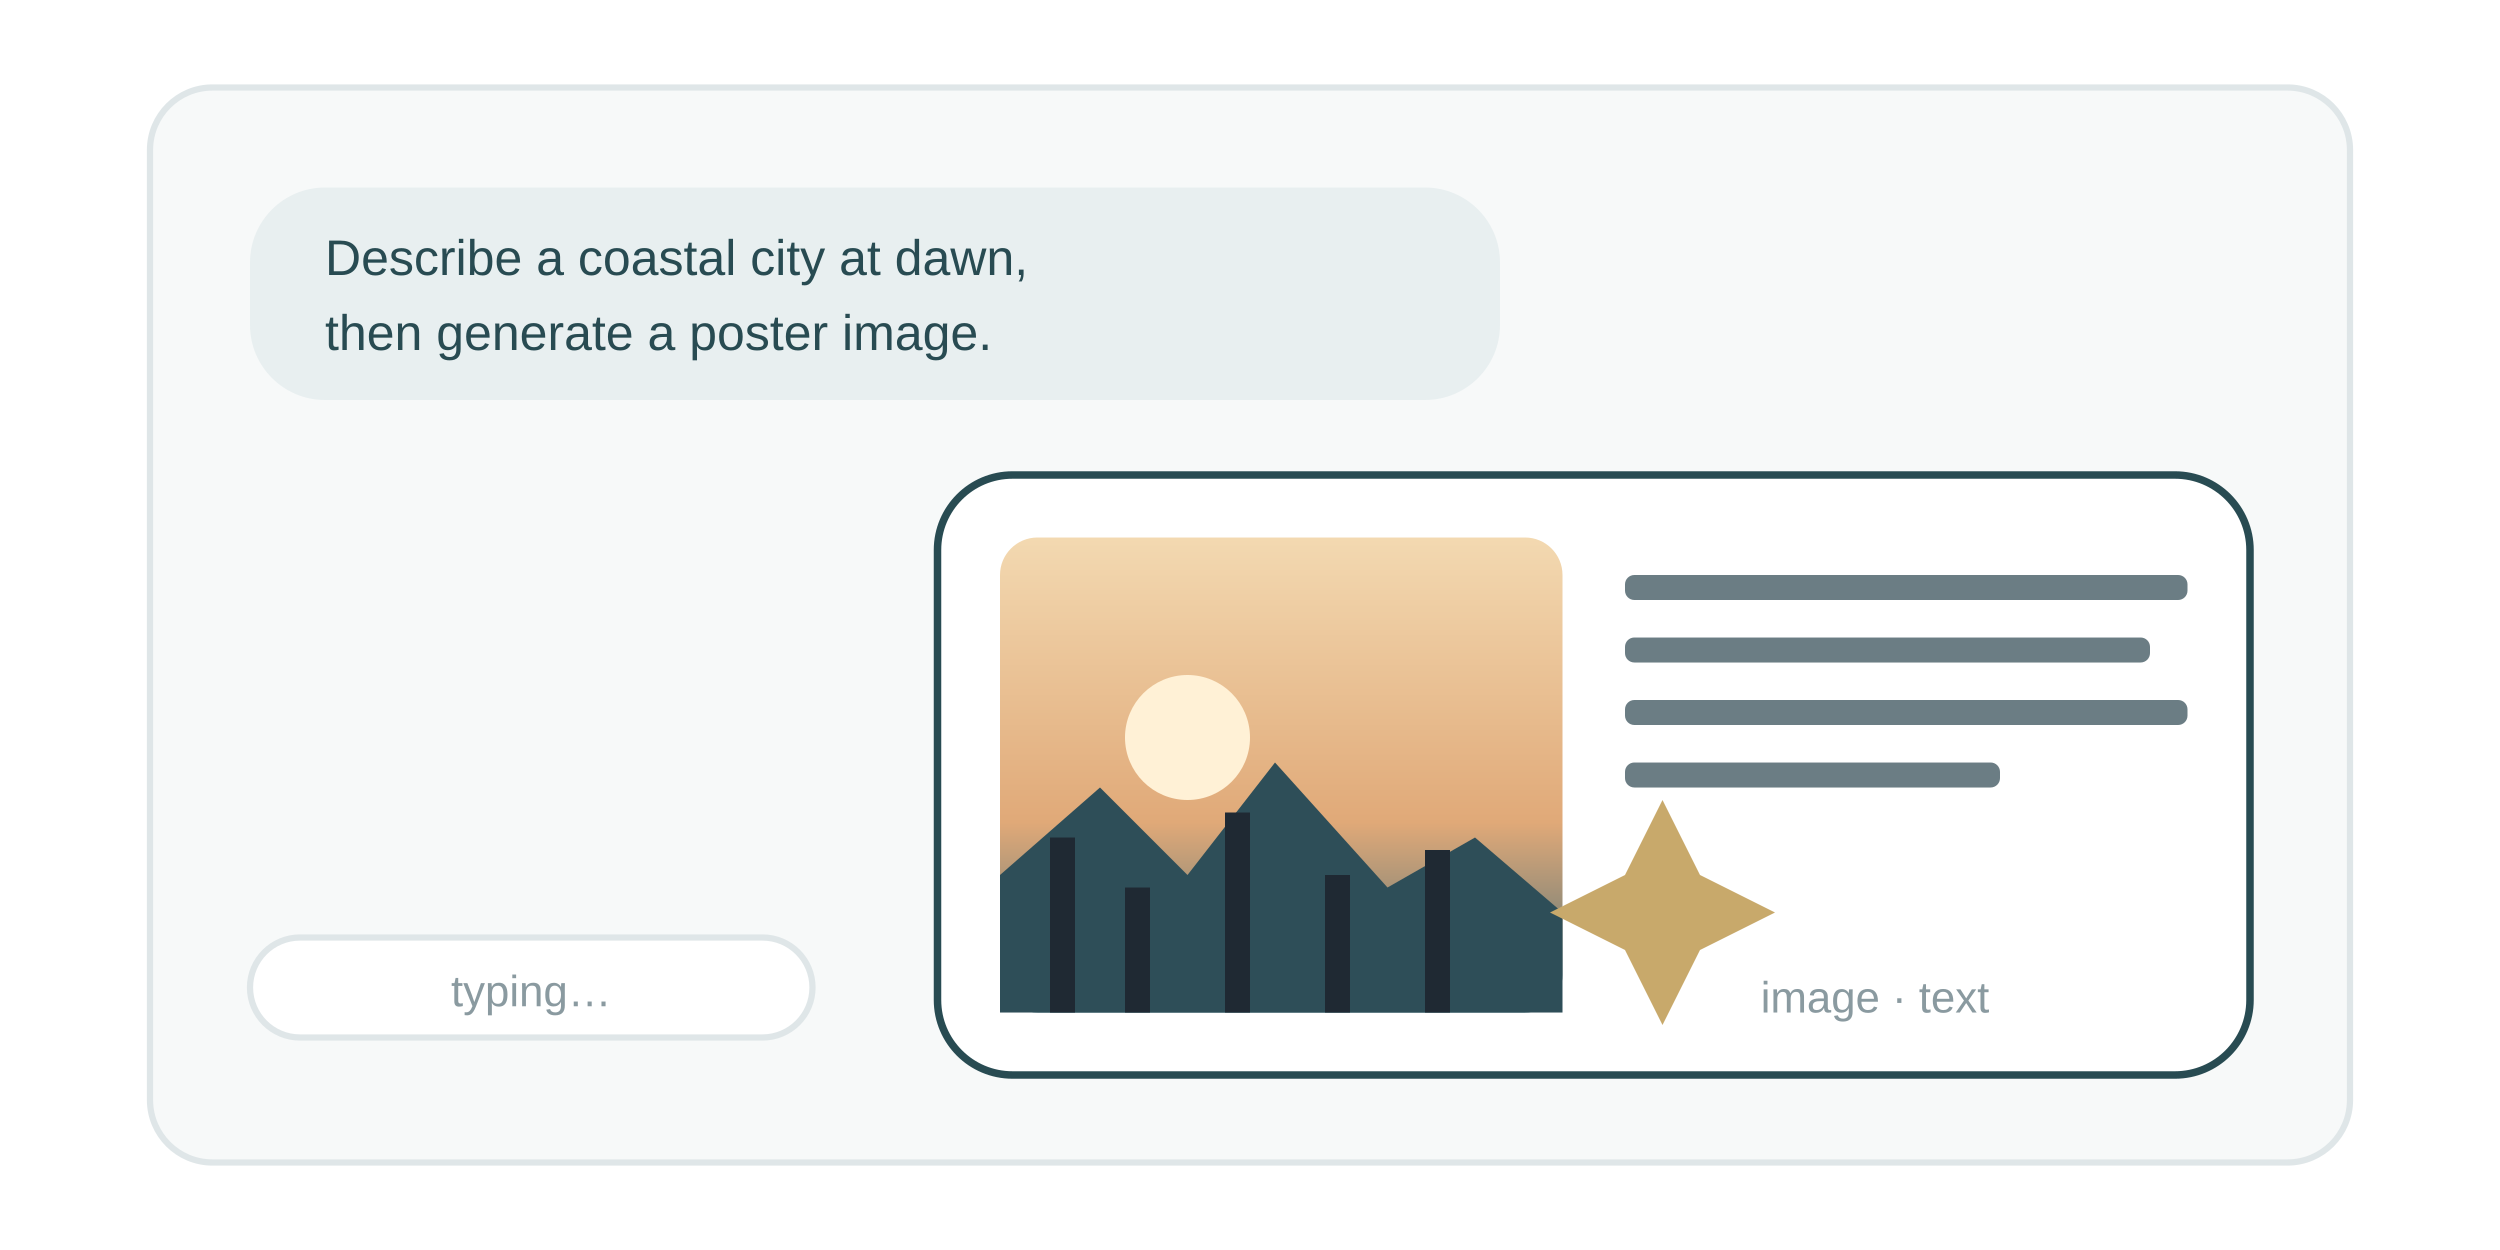
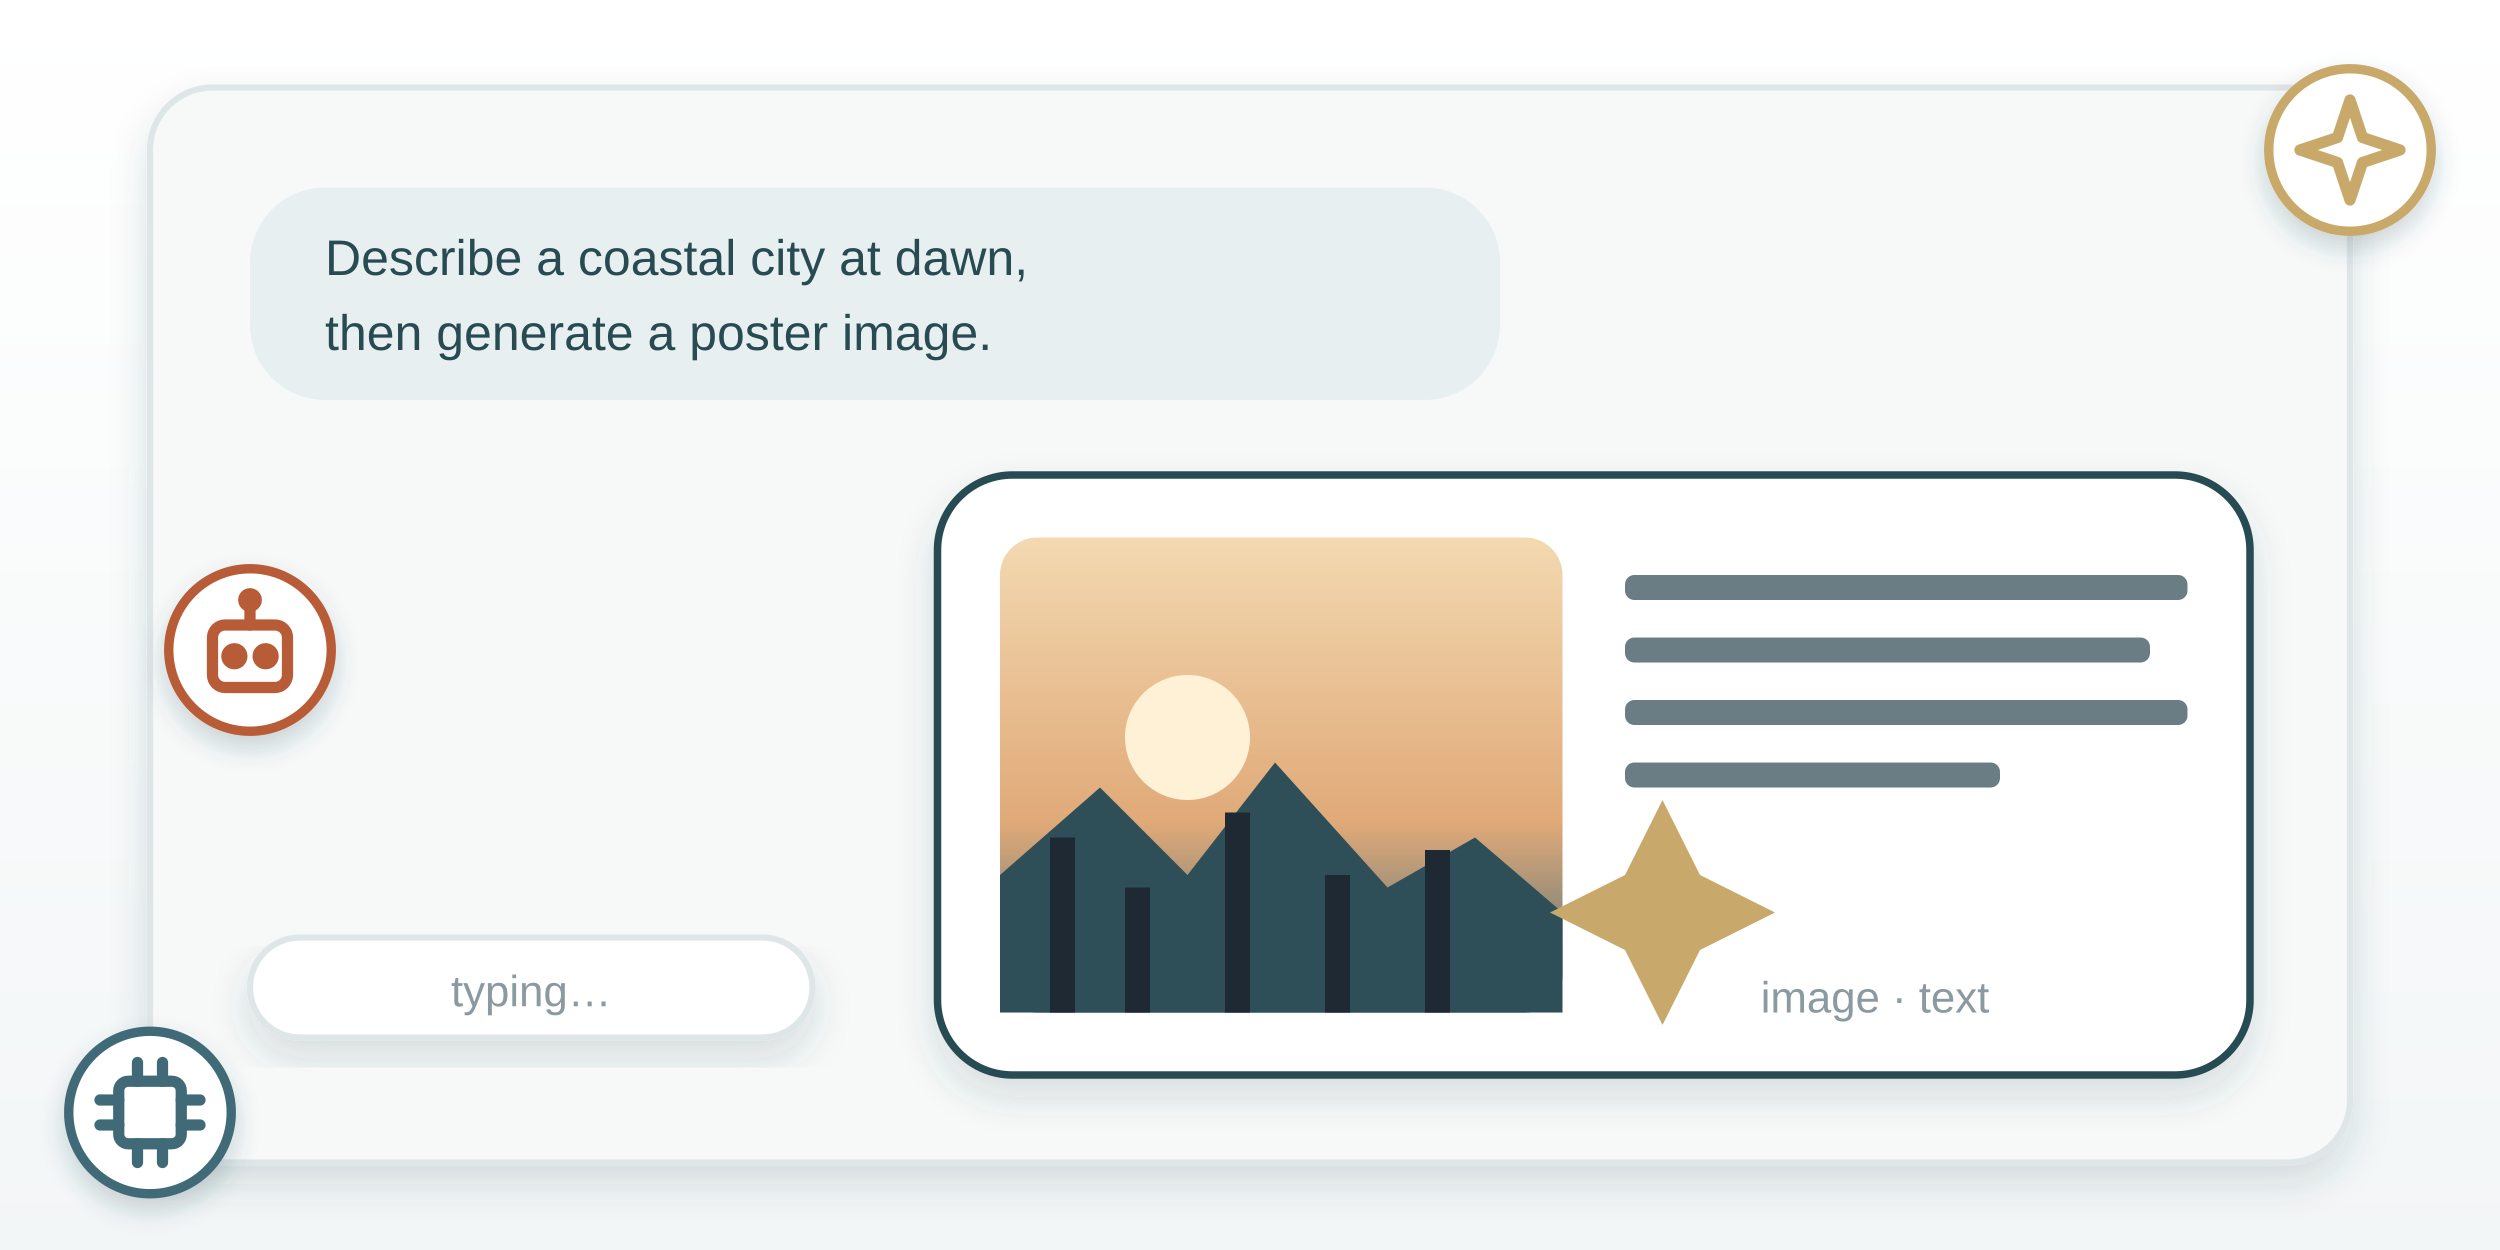
<svg xmlns="http://www.w3.org/2000/svg" viewBox="0 0 400 200" font-family="Manrope, Arial, sans-serif" role="img" aria-label="Chat interface with a prompt and a generated image">
-   <rect width="400" height="200" fill="#ffffff" />
-   <rect x="24" y="14" width="352" height="172" rx="10" fill="#f7f9f9" stroke="#dfe6e8" />
+   <rect width="400" height="200" fill="url(#ground)" />
+   <defs>
+     <linearGradient id="ground" x1="0" y1="0" x2="0" y2="1">
+       <stop offset="0" stop-color="#ffffff" />
+       <stop offset="1" stop-color="#f3f6f7" />
+     </linearGradient>
+     <filter id="sh" x="-10%" y="-10%" width="130%" height="140%">
+       <feDropShadow dx="0" dy="3" stdDeviation="3" flood-color="#284b52" flood-opacity="0.16" />
+     </filter>
+     <filter id="bs" x="-30%" y="-30%" width="160%" height="160%">
+       <feDropShadow dx="0" dy="2" stdDeviation="2" flood-color="#284b52" flood-opacity="0.22" />
+     </filter>
+   </defs>
+   <rect x="24" y="14" width="352" height="172" rx="10" fill="#f7f9f9" stroke="#dfe6e8" filter="url(#sh)" />
  <rect x="40" y="30" width="200" height="34" rx="12" fill="#e8eff0" />
  <text x="52" y="44" font-size="8" font-weight="500" fill="#284b52" text-anchor="start">Describe a coastal city at dawn,</text>
  <text x="52" y="56" font-size="8" font-weight="500" fill="#284b52" text-anchor="start">then generate a poster image.</text>
  <circle cx="28" cy="48" r="0" fill="none" />
-   <rect x="150" y="76" width="210" height="96" rx="12" fill="#ffffff" stroke="#284b52" stroke-width="1.2" />
+   <rect x="150" y="76" width="210" height="96" rx="12" fill="#ffffff" stroke="#284b52" stroke-width="1.2" filter="url(#sh)" />
  <defs>
    <linearGradient id="dawn" x1="0" y1="0" x2="0" y2="1">
      <stop offset="0" stop-color="#f3d9b1" />
      <stop offset="0.6" stop-color="#e0a978" />
      <stop offset="1" stop-color="#3f6b78" />
    </linearGradient>
  </defs>
  <rect x="160" y="86" width="90" height="76" rx="6" fill="url(#dawn)" />
  <circle cx="190" cy="118" r="10" fill="#fff1d6" />
  <path d="M160 162 L160 140 L176 126 L190 140 L204 122 L222 142 L236 134 L250 146 V162 Z" fill="#2e4e58" />
  <rect x="168" y="134" width="4" height="28" fill="#1f2933" />
  <rect x="180" y="142" width="4" height="20" fill="#1f2933" />
  <rect x="196" y="130" width="4" height="32" fill="#1f2933" />
  <rect x="212" y="140" width="4" height="22" fill="#1f2933" />
  <rect x="228" y="136" width="4" height="26" fill="#1f2933" />
  <rect x="260" y="92" width="90" height="4" rx="1.5" fill="#6b7d84" />
  <rect x="260" y="102" width="84" height="4" rx="1.5" fill="#6b7d84" />
  <rect x="260" y="112" width="90" height="4" rx="1.5" fill="#6b7d84" />
  <rect x="260" y="122" width="60" height="4" rx="1.5" fill="#6b7d84" />
  <path d="M260 140 L266 128 L272 140 L284 146 L272 152 L266 164 L260 152 L248 146 Z" fill="#c8a96b" />
  <text x="300" y="162" font-size="7" font-weight="500" fill="#8a9aa0" text-anchor="middle">image · text</text>
-   <rect x="40" y="150" width="90" height="16" rx="8" fill="#ffffff" stroke="#dfe6e8" />
+   <rect x="40" y="150" width="90" height="16" rx="8" fill="#ffffff" stroke="#dfe6e8" filter="url(#sh)" />
  <text x="85" y="161" font-size="7" font-weight="500" fill="#8a9aa0" text-anchor="middle">typing…</text>
+   <g transform="translate(40 104)" filter="url(#bs)">
+     <circle r="13" fill="#ffffff" stroke="#b85c38" stroke-width="1.5" />
+     <g fill="none" stroke="#b85c38" stroke-width="1.8" stroke-linecap="round" stroke-linejoin="round" color="#b85c38">
+       <rect x="-6" y="-4" width="12" height="10" rx="2" />
+       <circle cx="-2.5" cy="1" r="1.2" fill="currentColor" />
+       <circle cx="2.5" cy="1" r="1.2" fill="currentColor" />
+       <path d="M0 -4 V-7" />
+       <circle cx="0" cy="-8" r="1" fill="currentColor" />
+     </g>
+   </g>
+   <g transform="translate(376 24)" filter="url(#bs)">
+     <circle r="13" fill="#ffffff" stroke="#c8a96b" stroke-width="1.5" />
+     <g fill="none" stroke="#c8a96b" stroke-width="1.8" stroke-linecap="round" stroke-linejoin="round" color="#c8a96b">
+       <path d="M0 -8 L2 -2 L8 0 L2 2 L0 8 L-2 2 L-8 0 L-2 -2 Z" />
+     </g>
+   </g>
+   <g transform="translate(24 178)" filter="url(#bs)">
+     <circle r="13" fill="#ffffff" stroke="#3f6b78" stroke-width="1.5" />
+     <g fill="none" stroke="#3f6b78" stroke-width="1.8" stroke-linecap="round" stroke-linejoin="round" color="#3f6b78">
+       <rect x="-5" y="-5" width="10" height="10" rx="1.5" />
+       <path d="M-2 -5 V-8 M2 -5 V-8 M-2 5 V8 M2 5 V8 M-5 -2 H-8 M-5 2 H-8 M5 -2 H8 M5 2 H8" />
+     </g>
+   </g>
</svg>
